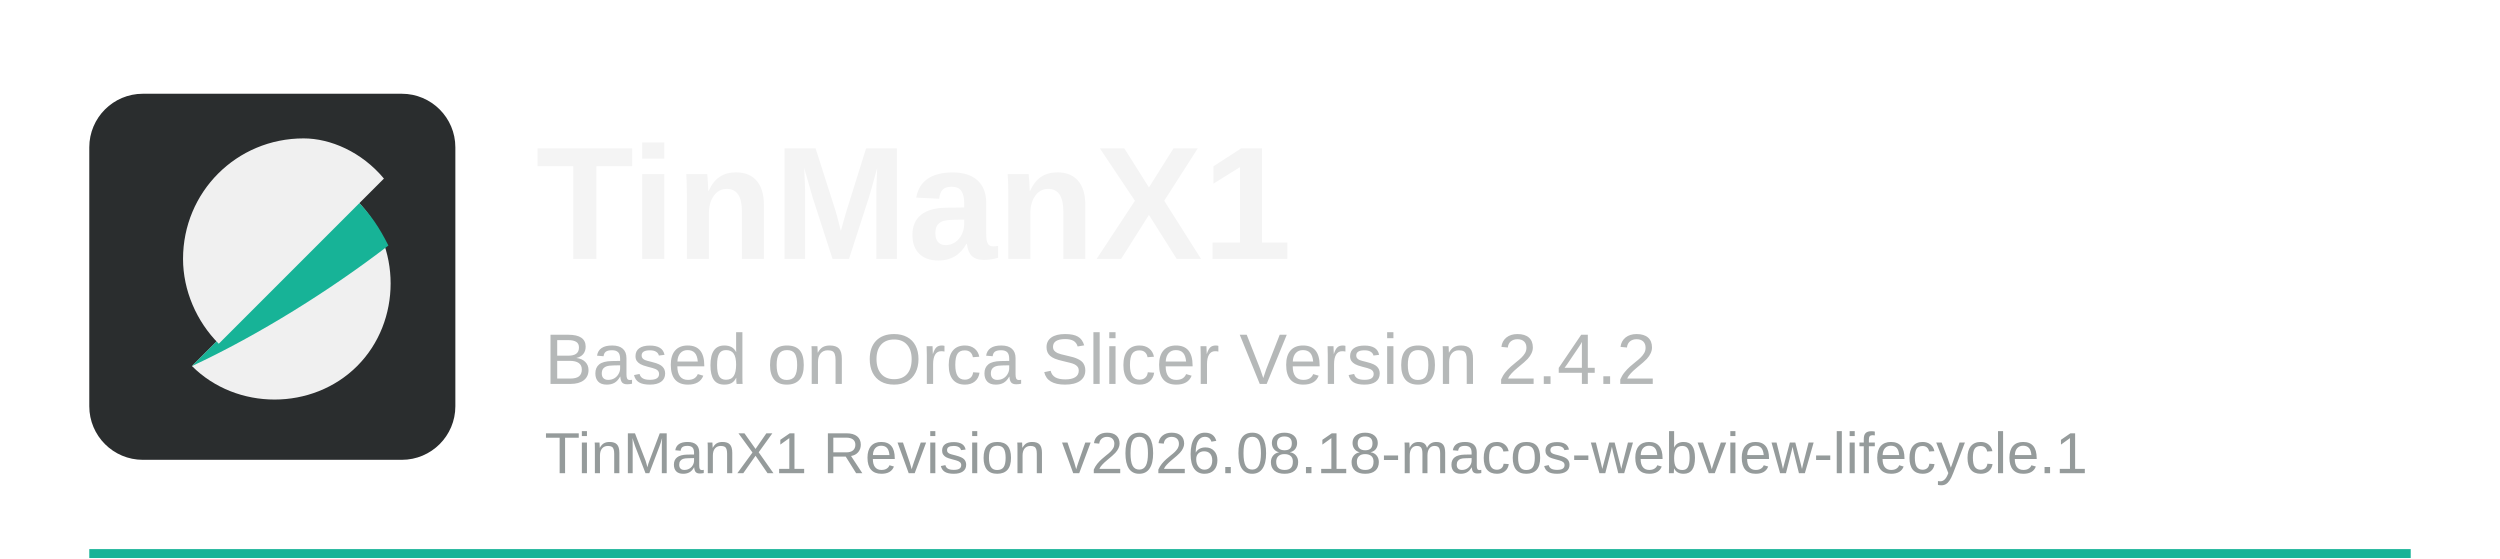
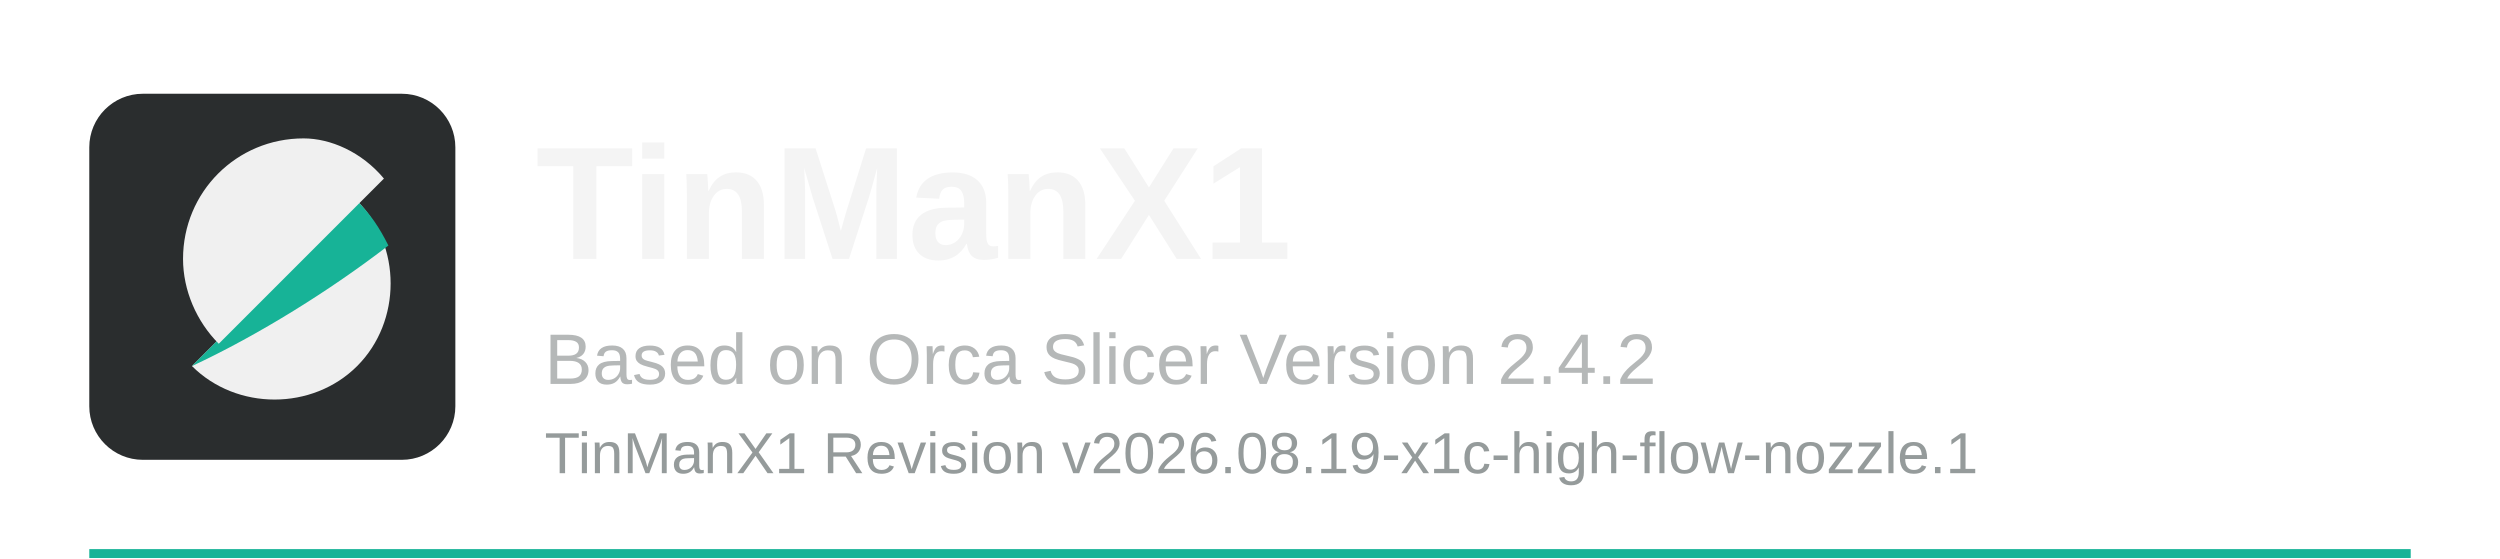
<svg xmlns="http://www.w3.org/2000/svg" width="560" height="125" viewBox="0 0 560 125">
  <rect x="20" y="123" width="520" height="2" fill="#17b397" />
  <rect x="20" y="21" width="82" height="82" rx="12" fill="#2a2d2e" />
  <path d="M43 82c10 10 27 10 37 0s10-27 0-37L43 82z" fill="#f0f0f0" />
  <path d="M80 45L43 82c15-7 31-17 44-27-2-4-4-7-7-10z" fill="#17b397" />
  <path d="M68 31c-15 0-27 12-27 27 0 7 3 14 8 19l37-37c-5-6-12-9-18-9z" fill="#f0f0f0" />
  <text x="120" y="58" font-family="Arial, Helvetica, sans-serif" font-size="36" font-weight="700" fill="#f4f4f4">TinManX1</text>
  <text x="122" y="86" font-family="Arial, Helvetica, sans-serif" font-size="16" fill="#b5b8b8">Based on Orca Slicer Version 2.4.2</text>
-   <text x="122" y="106" font-family="Arial, Helvetica, sans-serif" font-size="13" fill="#959b9b">TinManX1 Revision v2026.08.18-macos-webview-lifecycle.1</text>
+   <text x="122" y="106" font-family="Arial, Helvetica, sans-serif" font-size="13" fill="#959b9b">TinManX1 Revision v2026.08.19-x1c-high-flow-nozzle.1</text>
</svg>
